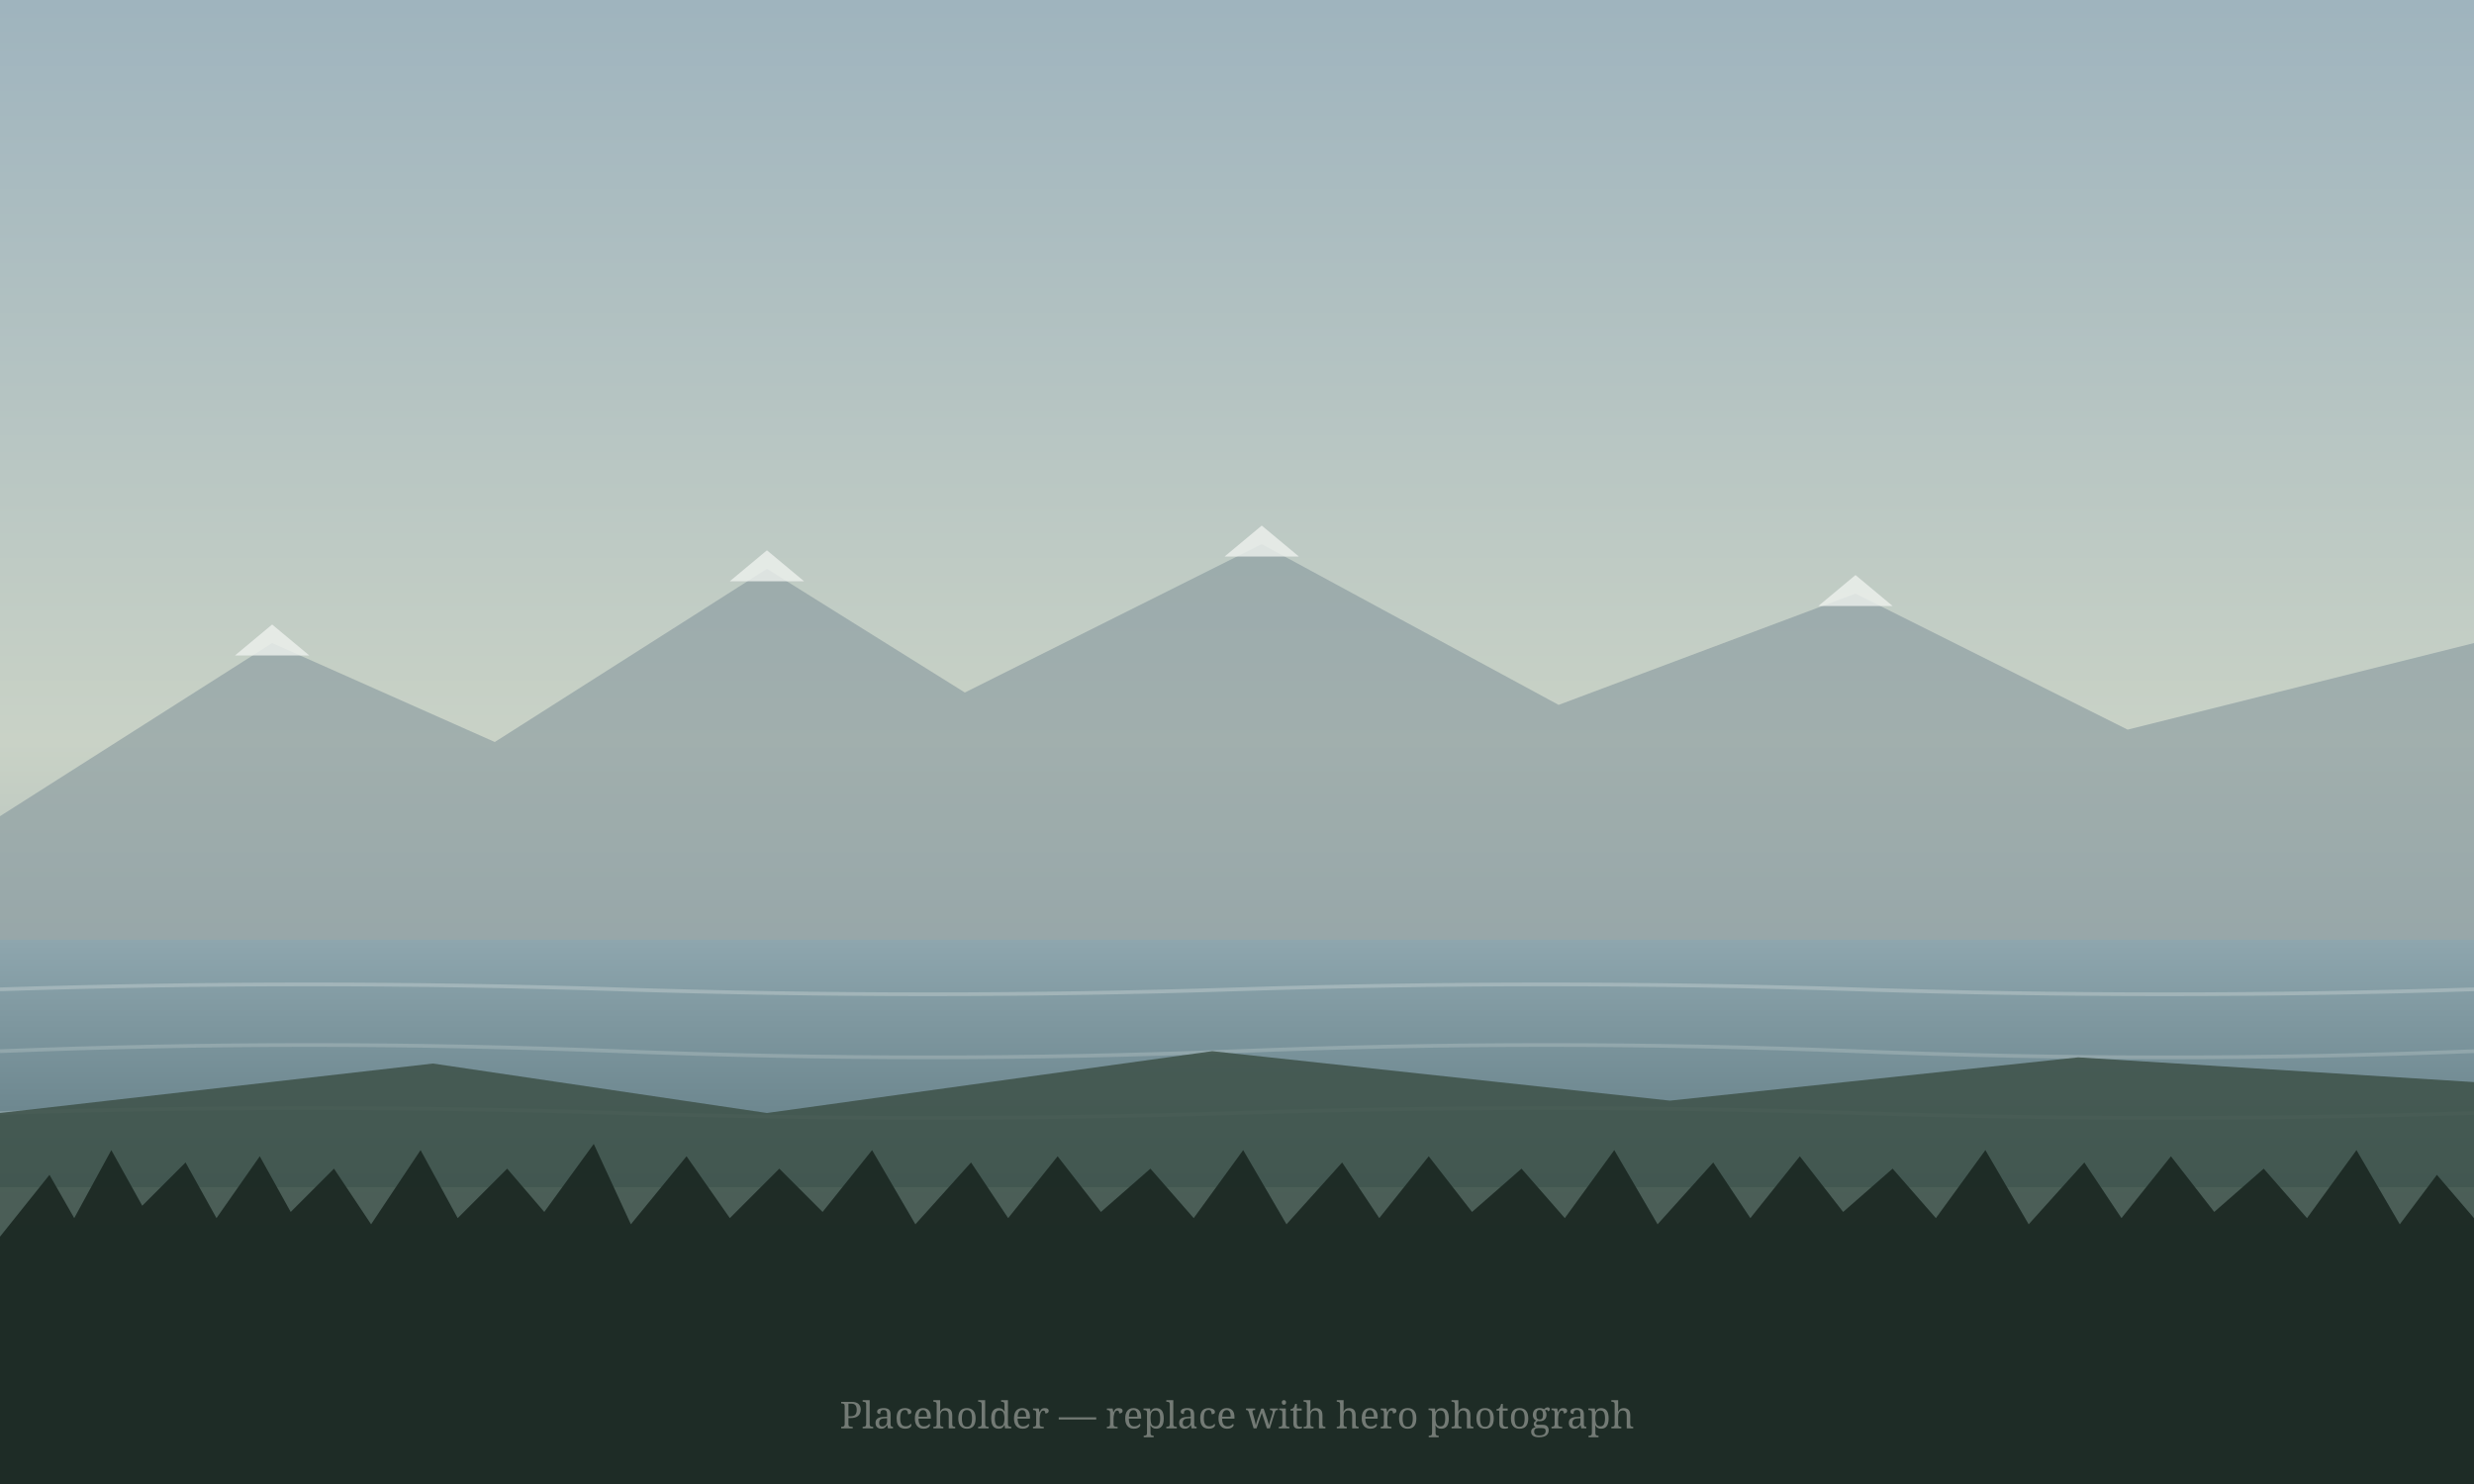
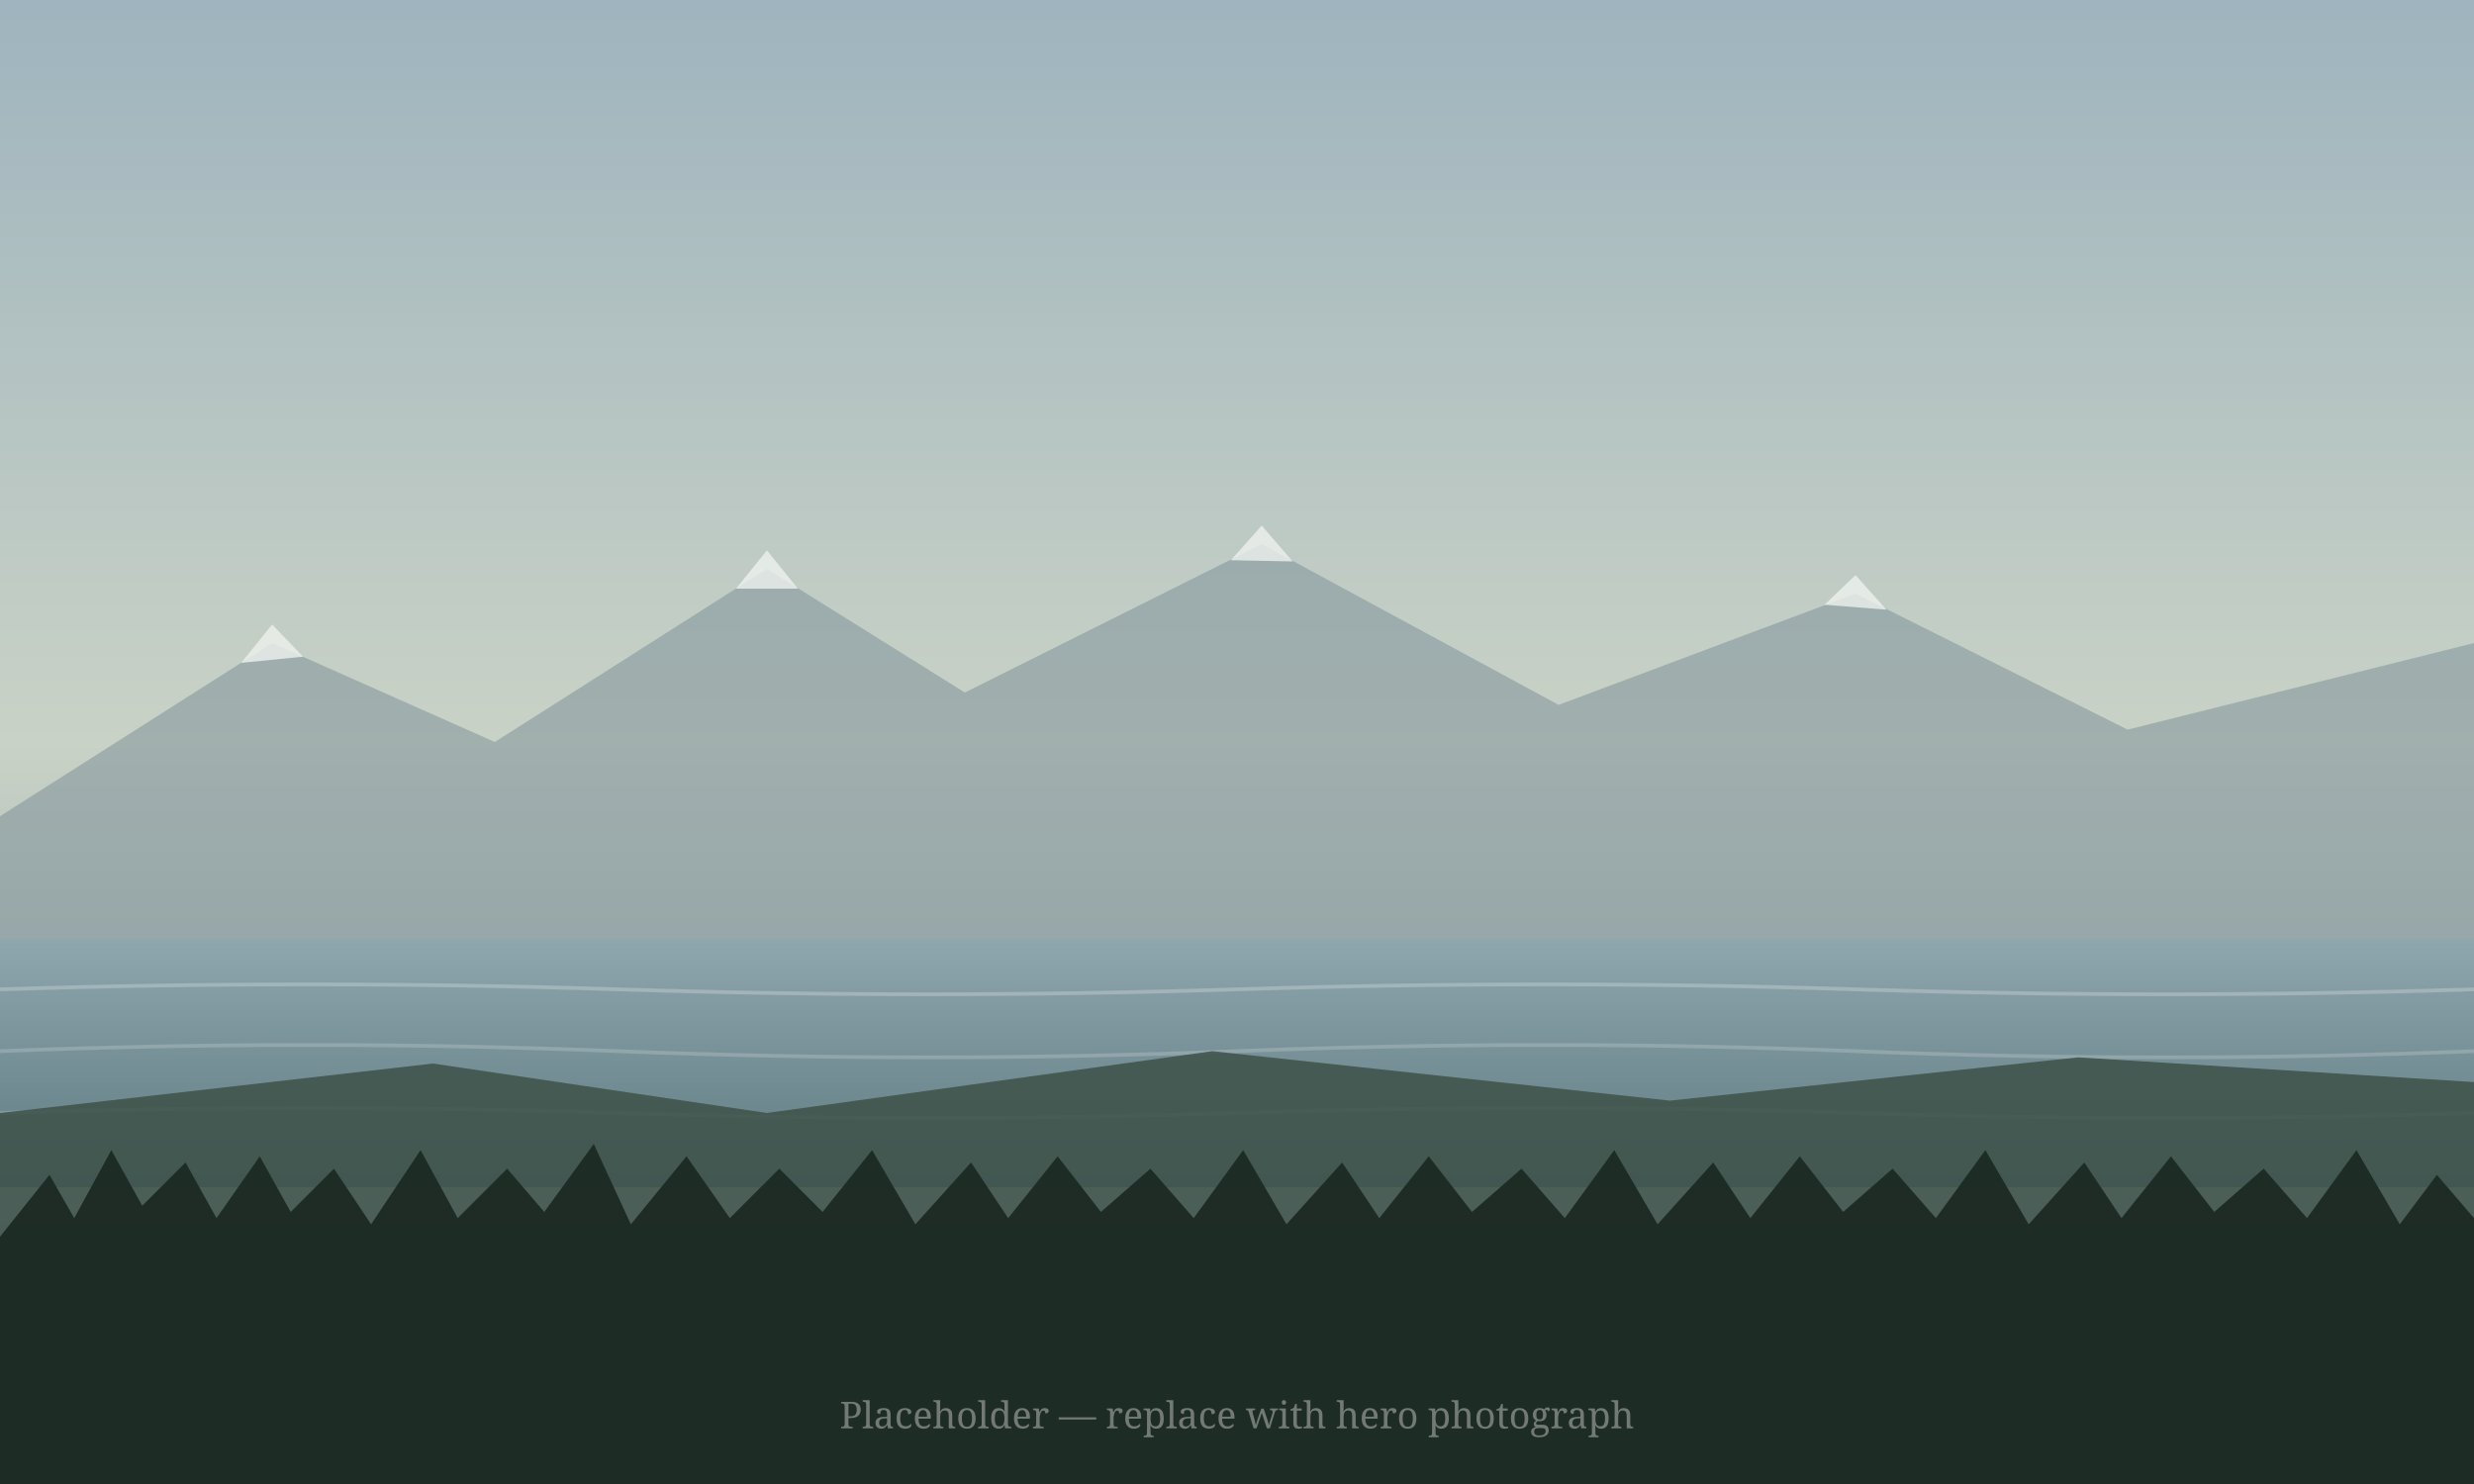
<svg xmlns="http://www.w3.org/2000/svg" width="2000" height="1200" viewBox="0 0 2000 1200">
  <defs>
    <linearGradient id="sky" x1="0" y1="0" x2="0" y2="1">
      <stop offset="0" stop-color="#9fb4be" />
      <stop offset="0.5" stop-color="#c9d2c6" />
      <stop offset="1" stop-color="#7c93a0" />
    </linearGradient>
    <linearGradient id="water" x1="0" y1="0" x2="0" y2="1">
      <stop offset="0" stop-color="#8ea6ae" />
      <stop offset="1" stop-color="#5f7a82" />
    </linearGradient>
  </defs>
  <rect width="2000" height="1200" fill="url(#sky)" />
  <path d="M0 660 L220 520 L400 600 L620 460 L780 560 L1020 440 L1260 570 L1500 480 L1720 590 L2000 520 L2000 800 L0 800 Z" fill="#7f9199" opacity="0.55" />
-   <path d="M220 505 L250 530 L190 530 Z" fill="#eef1ee" opacity="0.8" />
-   <path d="M620 445 L650 470 L590 470 Z" fill="#eef1ee" opacity="0.8" />
-   <path d="M1020 425 L1050 450 L990 450 Z" fill="#eef1ee" opacity="0.8" />
-   <path d="M1500 465 L1530 490 L1470 490 Z" fill="#eef1ee" opacity="0.8" />
+   <path d="M220 505 L245 531 L195 536 Z" fill="#eef1ee" opacity="0.8" />
+   <path d="M620 445 L645 476 L595 476 Z" fill="#eef1ee" opacity="0.8" />
+   <path d="M1020 425 L1045 454 L995 453 Z" fill="#eef1ee" opacity="0.8" />
+   <path d="M1500 465 L1525 493 L1475 489 Z" fill="#eef1ee" opacity="0.8" />
  <rect x="0" y="760" width="2000" height="200" fill="url(#water)" />
  <path d="M0 800 Q250 792 500 800 T1000 800 T1500 800 T2000 800" stroke="#e7ece7" stroke-width="3" fill="none" opacity="0.3" />
  <path d="M0 850 Q250 840 500 850 T1000 850 T1500 850 T2000 850" stroke="#e7ece7" stroke-width="3" fill="none" opacity="0.22" />
  <path d="M0 900 Q250 892 500 900 T1000 900 T1500 900 T2000 900" stroke="#e7ece7" stroke-width="3" fill="none" opacity="0.18" />
  <path d="M0 900 L350 860 L620 900 L980 850 L1350 890 L1680 855 L2000 875 L2000 1200 L0 1200 Z" fill="#3d5148" opacity="0.85" />
  <path d="M0 1000 L40 950 L60 985 L90 930 L115 975 L150 940 L175 985 L210 935 L235 980 L270 945 L300 990 L340 930 L370 985 L410 945 L440 980 L480 925 L510 990 L555 935 L590 985 L630 945 L665 980 L705 930 L740 990 L785 940 L815 985 L855 935 L890 980 L930 945 L965 985 L1005 930 L1040 990 L1085 940 L1115 985 L1155 935 L1190 980 L1230 945 L1265 985 L1305 930 L1340 990 L1385 940 L1415 985 L1455 935 L1490 980 L1530 945 L1565 985 L1605 930 L1640 990 L1685 940 L1715 985 L1755 935 L1790 980 L1830 945 L1865 985 L1905 930 L1940 990 L1970 950 L2000 985 L2000 1200 L0 1200 Z" fill="#1c2a24" opacity="0.95" />
  <text x="1000" y="1155" font-family="Georgia, serif" font-size="30" fill="#f2f1ea" opacity="0.4" text-anchor="middle">Placeholder — replace with hero photograph</text>
</svg>
